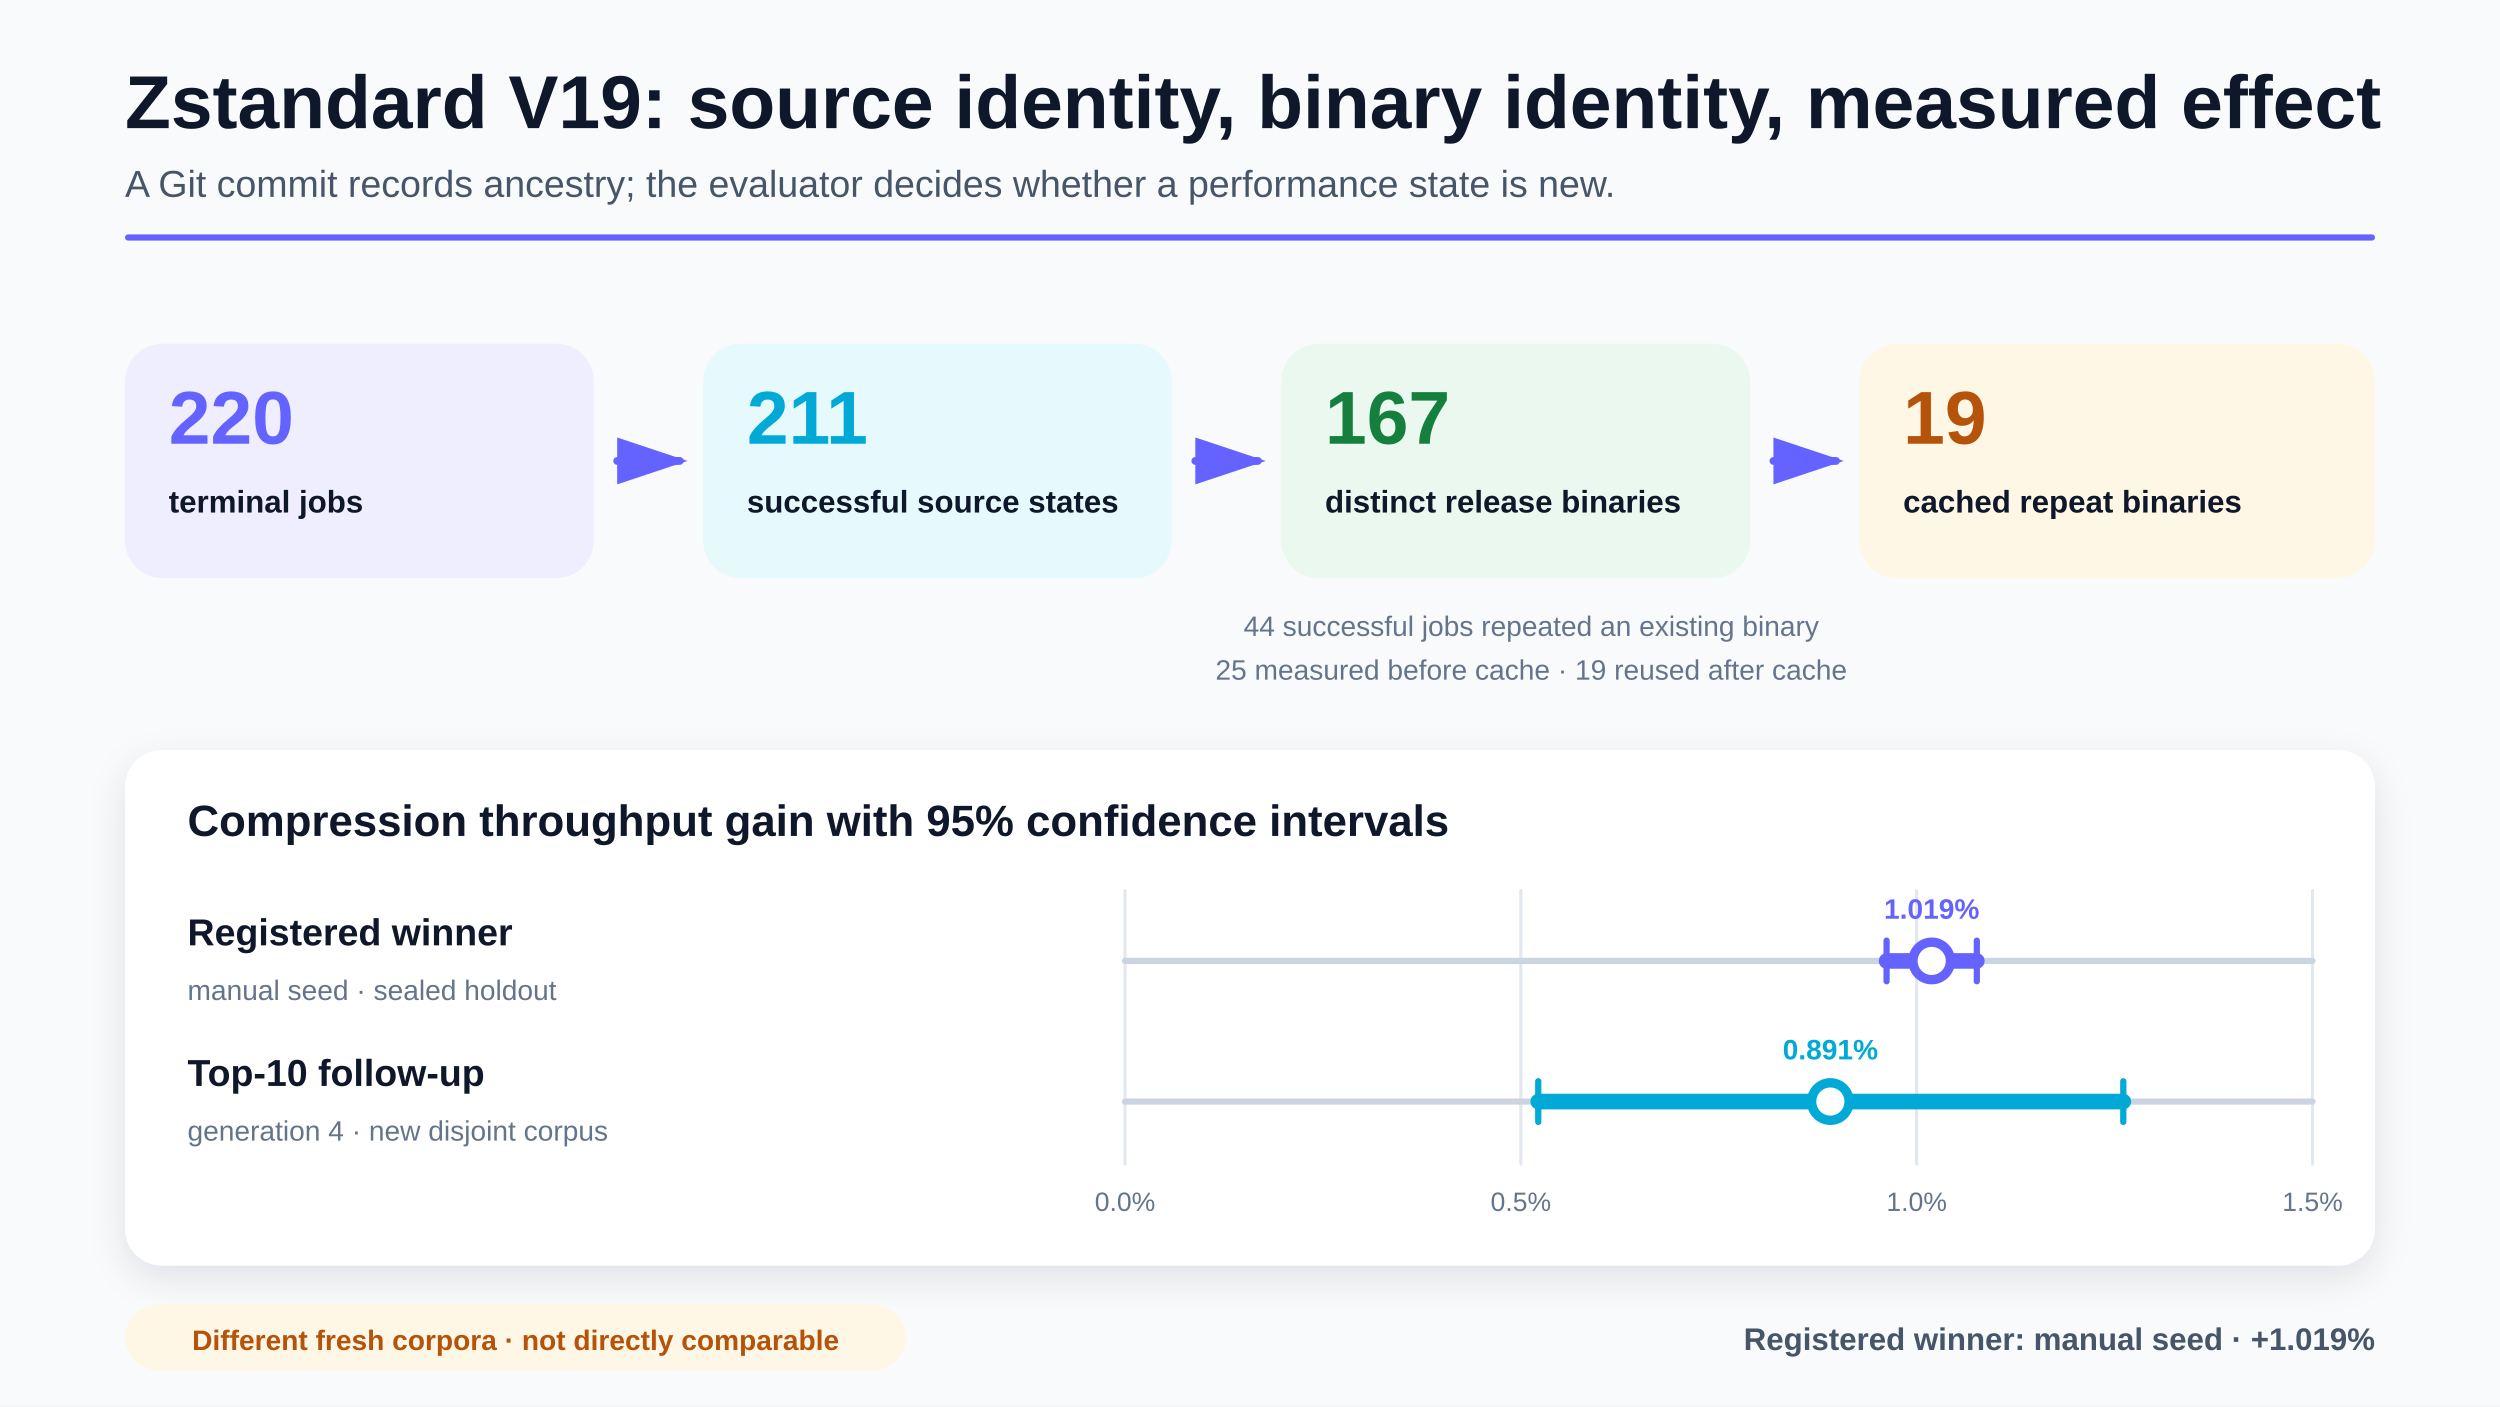
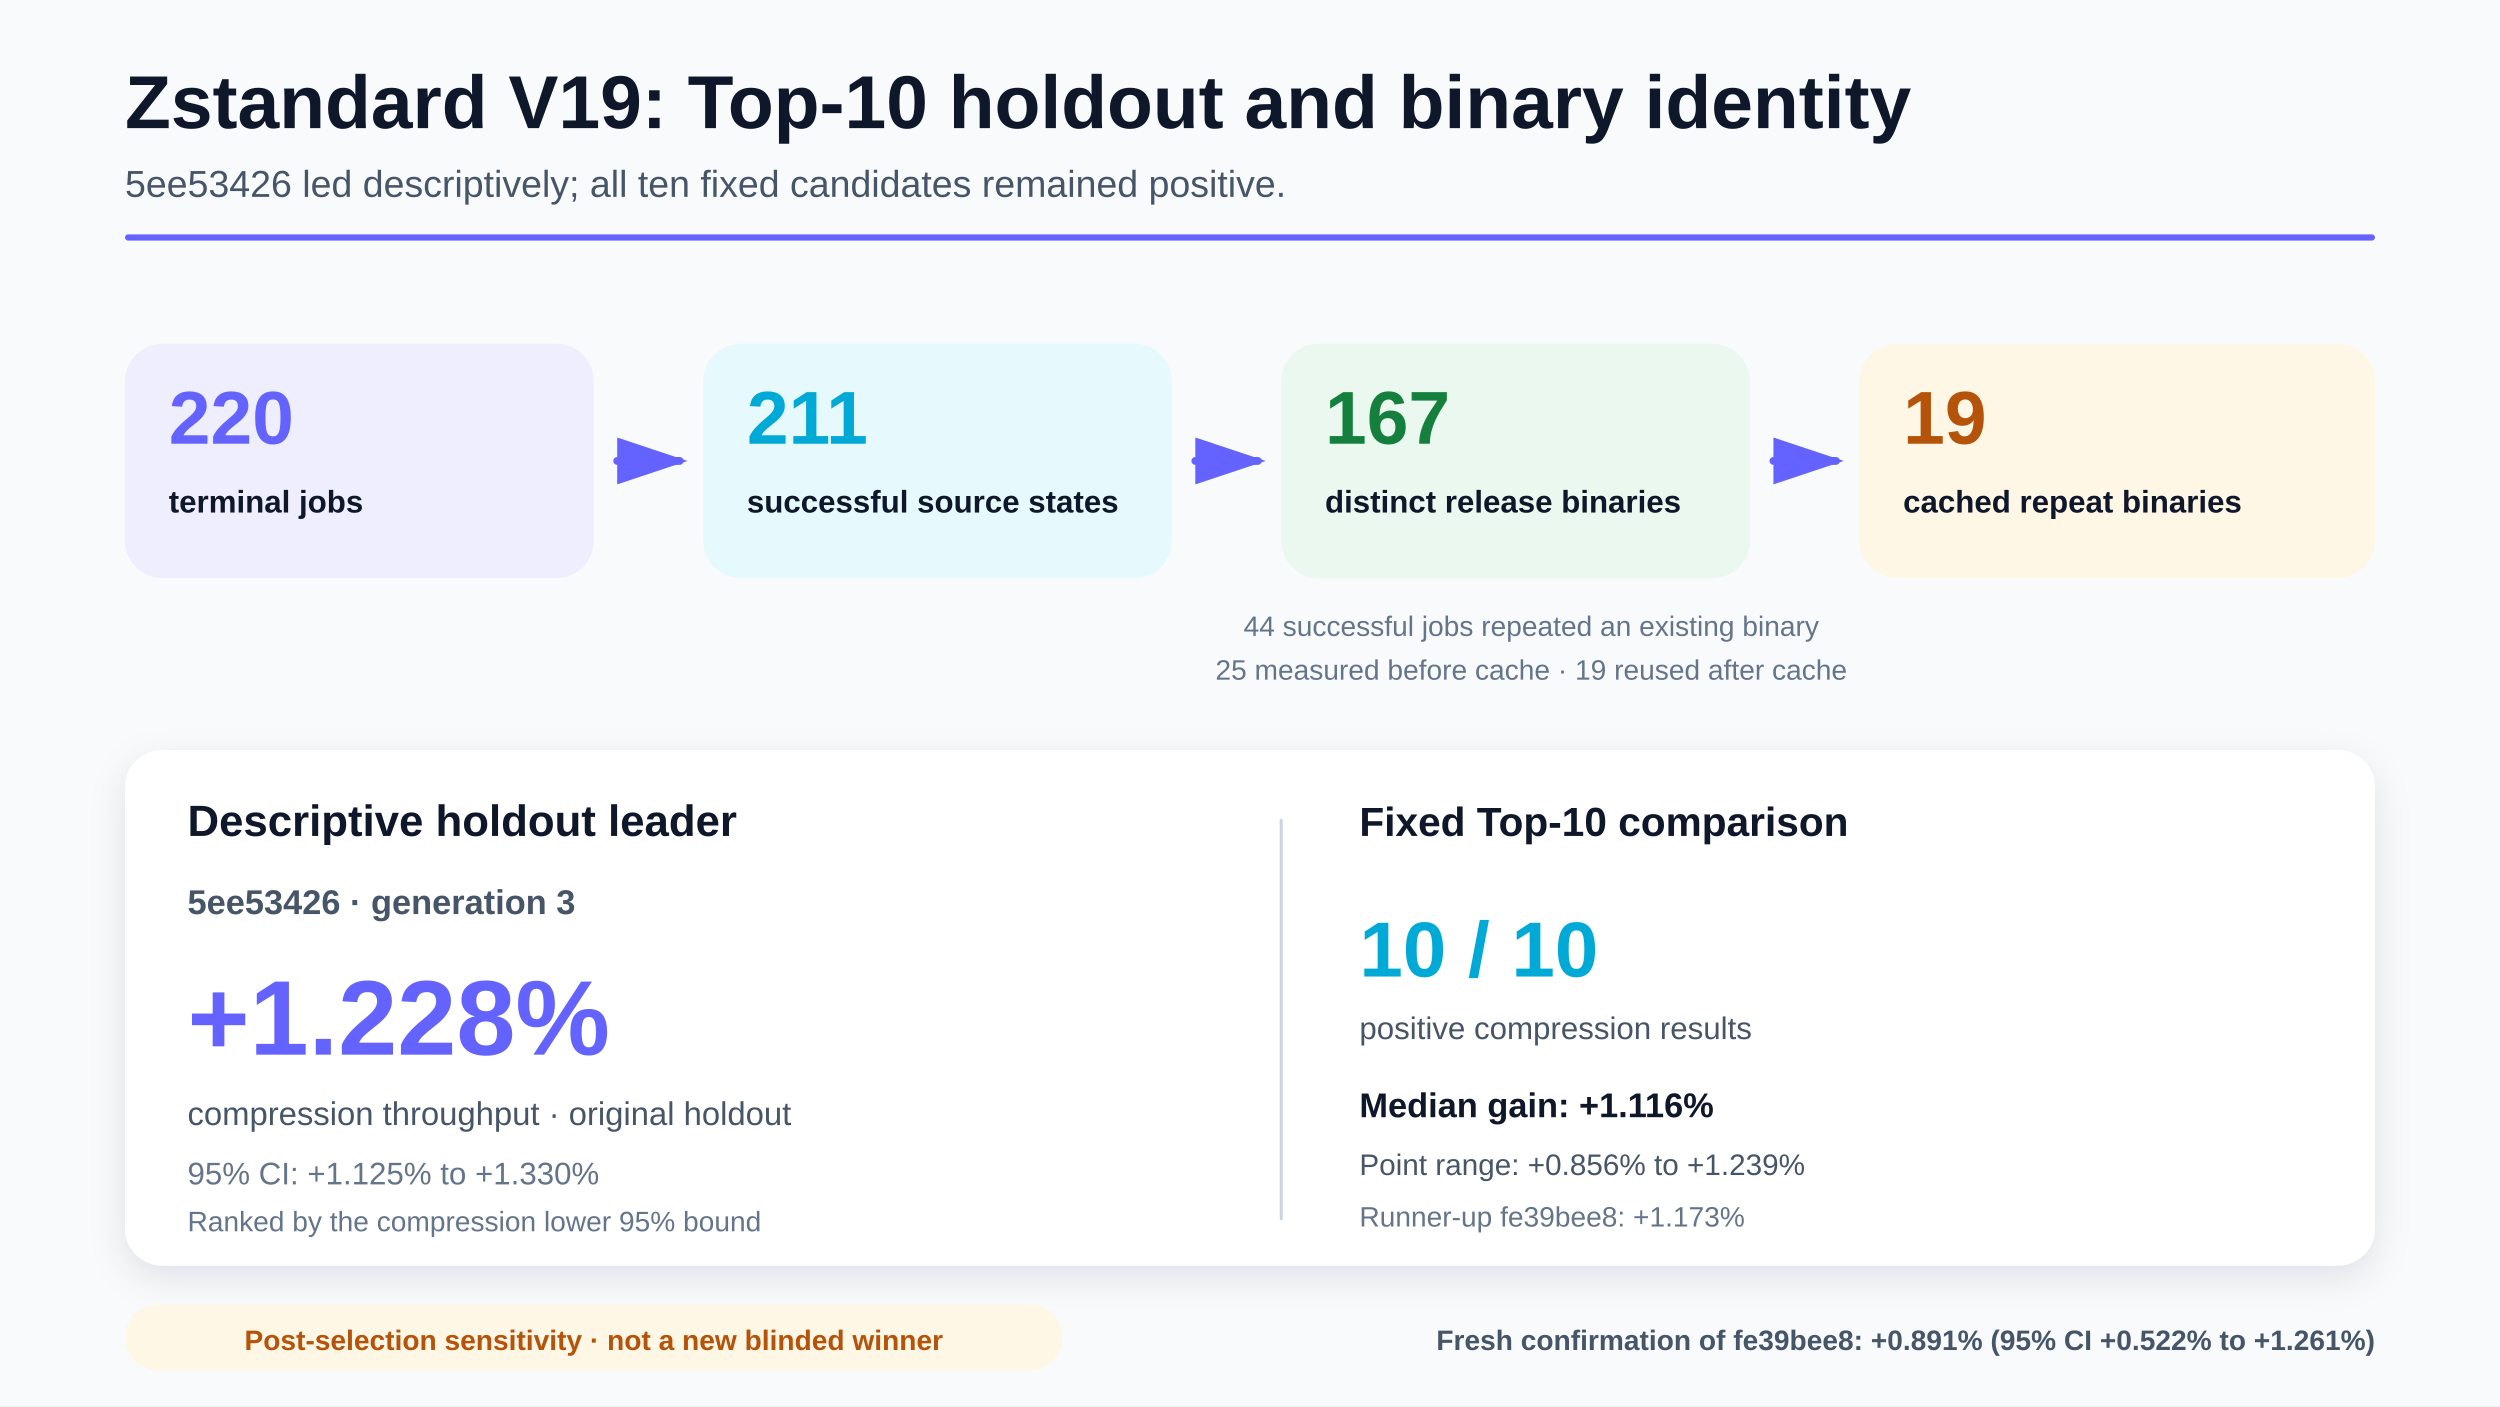
<svg xmlns="http://www.w3.org/2000/svg" width="1600" height="900" viewBox="0 0 1600 900">
  <defs>
    <filter id="shadow" x="-20%" y="-20%" width="140%" height="140%">
      <feDropShadow dx="0" dy="8" stdDeviation="12" flood-color="#0F172A" flood-opacity="0.10" />
    </filter>
    <marker id="arrow" markerWidth="10" markerHeight="10" refX="8" refY="3" orient="auto" markerUnits="strokeWidth">
      <path d="M0,0 L0,6 L9,3 z" fill="#6563FF" />
    </marker>
  </defs>
  <rect width="1600" height="900" fill="#F8FAFC" />
-   <text x="80" y="82.0" fill="#0F172A" font-family="Arial, Helvetica, sans-serif" font-size="48" font-weight="700" text-anchor="start">Zstandard V19: source identity, binary identity, measured effect</text>
-   <text x="80" y="126.0" fill="#475569" font-family="Arial, Helvetica, sans-serif" font-size="24" font-weight="400" text-anchor="start">A Git commit records ancestry; the evaluator decides whether a performance state is new.</text>
+   <text x="80" y="82.0" fill="#0F172A" font-family="Arial, Helvetica, sans-serif" font-size="48" font-weight="700" text-anchor="start">Zstandard V19: Top-10 holdout and binary identity</text>
+   <text x="80" y="126.0" fill="#475569" font-family="Arial, Helvetica, sans-serif" font-size="24" font-weight="400" text-anchor="start">5ee53426 led descriptively; all ten fixed candidates remained positive.</text>
  <rect x="80" y="150" width="1440" height="4" rx="2" fill="#6563FF" stroke="none" stroke-width="2" />
  <rect x="80" y="220" width="300" height="150" rx="24" fill="#EFEEFF" stroke="none" stroke-width="2" />
  <text x="108" y="284.0" fill="#6563FF" font-family="Arial, Helvetica, sans-serif" font-size="48" font-weight="700" text-anchor="start">220</text>
  <text x="108" y="328.0" fill="#0F172A" font-family="Arial, Helvetica, sans-serif" font-size="20" font-weight="700" text-anchor="start">terminal jobs</text>
  <rect x="450" y="220" width="300" height="150" rx="24" fill="#E6F9FD" stroke="none" stroke-width="2" />
  <text x="478" y="284.0" fill="#00A9D6" font-family="Arial, Helvetica, sans-serif" font-size="48" font-weight="700" text-anchor="start">211</text>
  <text x="478" y="328.0" fill="#0F172A" font-family="Arial, Helvetica, sans-serif" font-size="20" font-weight="700" text-anchor="start">successful source states</text>
  <rect x="820" y="220" width="300" height="150" rx="24" fill="#EAF8EF" stroke="none" stroke-width="2" />
  <text x="848" y="284.0" fill="#15803D" font-family="Arial, Helvetica, sans-serif" font-size="48" font-weight="700" text-anchor="start">167</text>
  <text x="848" y="328.0" fill="#0F172A" font-family="Arial, Helvetica, sans-serif" font-size="20" font-weight="700" text-anchor="start">distinct release binaries</text>
  <rect x="1190" y="220" width="330" height="150" rx="24" fill="#FFF7E6" stroke="none" stroke-width="2" />
  <text x="1218" y="284.0" fill="#B45309" font-family="Arial, Helvetica, sans-serif" font-size="48" font-weight="700" text-anchor="start">19</text>
  <text x="1218" y="328.0" fill="#0F172A" font-family="Arial, Helvetica, sans-serif" font-size="20" font-weight="700" text-anchor="start">cached repeat binaries</text>
  <line x1="395" y1="295" x2="435" y2="295" stroke="#6563FF" stroke-width="5" stroke-linecap="round" marker-end="url(#arrow)" />
  <line x1="765" y1="295" x2="805" y2="295" stroke="#6563FF" stroke-width="5" stroke-linecap="round" marker-end="url(#arrow)" />
  <line x1="1135" y1="295" x2="1175" y2="295" stroke="#6563FF" stroke-width="5" stroke-linecap="round" marker-end="url(#arrow)" />
  <text x="980" y="407.0" fill="#64748B" font-family="Arial, Helvetica, sans-serif" font-size="18" font-weight="400" text-anchor="middle">44 successful jobs repeated an existing binary</text>
  <text x="980" y="435.0" fill="#64748B" font-family="Arial, Helvetica, sans-serif" font-size="18" font-weight="400" text-anchor="middle">25 measured before cache · 19 reused after cache</text>
  <rect x="80" y="480" width="1440" height="330" rx="24" fill="#FFFFFF" stroke="none" stroke-width="2" filter="url(#shadow)" />
-   <text x="120" y="535.0" fill="#0F172A" font-family="Arial, Helvetica, sans-serif" font-size="28" font-weight="700" text-anchor="start">Compression throughput gain with 95% confidence intervals</text>
-   <line x1="720.0" y1="570" x2="720.0" y2="745" stroke="#E2E8F0" stroke-width="2" stroke-linecap="round" />
-   <text x="720.0" y="775.0" fill="#64748B" font-family="Arial, Helvetica, sans-serif" font-size="17" font-weight="400" text-anchor="middle">0.0%</text>
-   <line x1="973.333" y1="570" x2="973.333" y2="745" stroke="#E2E8F0" stroke-width="2" stroke-linecap="round" />
-   <text x="973.333" y="775.0" fill="#64748B" font-family="Arial, Helvetica, sans-serif" font-size="17" font-weight="400" text-anchor="middle">0.5%</text>
-   <line x1="1226.667" y1="570" x2="1226.667" y2="745" stroke="#E2E8F0" stroke-width="2" stroke-linecap="round" />
-   <text x="1226.667" y="775.0" fill="#64748B" font-family="Arial, Helvetica, sans-serif" font-size="17" font-weight="400" text-anchor="middle">1.0%</text>
-   <line x1="1480.0" y1="570" x2="1480.0" y2="745" stroke="#E2E8F0" stroke-width="2" stroke-linecap="round" />
-   <text x="1480.0" y="775.0" fill="#64748B" font-family="Arial, Helvetica, sans-serif" font-size="17" font-weight="400" text-anchor="middle">1.5%</text>
-   <text x="120" y="605.0" fill="#0F172A" font-family="Arial, Helvetica, sans-serif" font-size="24" font-weight="700" text-anchor="start">Registered winner</text>
-   <text x="120" y="640.0" fill="#64748B" font-family="Arial, Helvetica, sans-serif" font-size="18" font-weight="400" text-anchor="start">manual seed · sealed holdout</text>
-   <line x1="720" y1="615" x2="1480" y2="615" stroke="#CBD5E1" stroke-width="4" stroke-linecap="round" />
-   <line x1="1207.413" y1="615" x2="1265.173" y2="615" stroke="#6563FF" stroke-width="10" stroke-linecap="round" />
-   <line x1="1207.413" y1="602" x2="1207.413" y2="628" stroke="#6563FF" stroke-width="4" stroke-linecap="round" />
-   <line x1="1265.173" y1="602" x2="1265.173" y2="628" stroke="#6563FF" stroke-width="4" stroke-linecap="round" />
-   <circle cx="1236.293" cy="615" r="12" fill="#FFFFFF" stroke="#6563FF" stroke-width="6" />
-   <text x="1236.293" y="588.0" fill="#6563FF" font-family="Arial, Helvetica, sans-serif" font-size="18" font-weight="700" text-anchor="middle">1.019%</text>
-   <text x="120" y="695.0" fill="#0F172A" font-family="Arial, Helvetica, sans-serif" font-size="24" font-weight="700" text-anchor="start">Top-10 follow-up</text>
-   <text x="120" y="730.0" fill="#64748B" font-family="Arial, Helvetica, sans-serif" font-size="18" font-weight="400" text-anchor="start">generation 4 · new disjoint corpus</text>
-   <line x1="720" y1="705" x2="1480" y2="705" stroke="#CBD5E1" stroke-width="4" stroke-linecap="round" />
-   <line x1="984.48" y1="705" x2="1358.907" y2="705" stroke="#00A9D6" stroke-width="10" stroke-linecap="round" />
-   <line x1="984.48" y1="692" x2="984.48" y2="718" stroke="#00A9D6" stroke-width="4" stroke-linecap="round" />
-   <line x1="1358.907" y1="692" x2="1358.907" y2="718" stroke="#00A9D6" stroke-width="4" stroke-linecap="round" />
-   <circle cx="1171.44" cy="705" r="12" fill="#FFFFFF" stroke="#00A9D6" stroke-width="6" />
-   <text x="1171.44" y="678.0" fill="#00A9D6" font-family="Arial, Helvetica, sans-serif" font-size="18" font-weight="700" text-anchor="middle">0.891%</text>
-   <rect x="80" y="835" width="500" height="42" rx="21" fill="#FFF7E6" stroke="none" stroke-width="2" />
-   <text x="330.0" y="864.0" fill="#B45309" font-family="Arial, Helvetica, sans-serif" font-size="18" font-weight="700" text-anchor="middle">Different fresh corpora · not directly comparable</text>
-   <text x="1520" y="864.0" fill="#475569" font-family="Arial, Helvetica, sans-serif" font-size="20" font-weight="700" text-anchor="end">Registered winner: manual seed · +1.019%</text>
+   <text x="120" y="535.0" fill="#0F172A" font-family="Arial, Helvetica, sans-serif" font-size="28" font-weight="700" text-anchor="start">Descriptive holdout leader</text>
+   <line x1="820" y1="525" x2="820" y2="780" stroke="#CBD5E1" stroke-width="2" stroke-linecap="round" />
+   <text x="120" y="585.0" fill="#475569" font-family="Arial, Helvetica, sans-serif" font-size="22" font-weight="700" text-anchor="start">5ee53426 · generation 3</text>
+   <text x="120" y="675.0" fill="#6563FF" font-family="Arial, Helvetica, sans-serif" font-size="68" font-weight="700" text-anchor="start">+1.228%</text>
+   <text x="120" y="720.0" fill="#475569" font-family="Arial, Helvetica, sans-serif" font-size="21" font-weight="400" text-anchor="start">compression throughput · original holdout</text>
+   <text x="120" y="758.0" fill="#64748B" font-family="Arial, Helvetica, sans-serif" font-size="20" font-weight="400" text-anchor="start">95% CI: +1.125% to +1.330%</text>
+   <text x="120" y="788.0" fill="#64748B" font-family="Arial, Helvetica, sans-serif" font-size="18" font-weight="400" text-anchor="start">Ranked by the compression lower 95% bound</text>
+   <text x="870" y="535.0" fill="#0F172A" font-family="Arial, Helvetica, sans-serif" font-size="26" font-weight="700" text-anchor="start">Fixed Top-10 comparison</text>
+   <text x="870" y="625.0" fill="#00A9D6" font-family="Arial, Helvetica, sans-serif" font-size="50" font-weight="700" text-anchor="start">10 / 10</text>
+   <text x="870" y="665.0" fill="#475569" font-family="Arial, Helvetica, sans-serif" font-size="20" font-weight="400" text-anchor="start">positive compression results</text>
+   <text x="870" y="715.0" fill="#0F172A" font-family="Arial, Helvetica, sans-serif" font-size="22" font-weight="700" text-anchor="start">Median gain: +1.116%</text>
+   <text x="870" y="752.0" fill="#475569" font-family="Arial, Helvetica, sans-serif" font-size="19" font-weight="400" text-anchor="start">Point range: +0.856% to +1.239%</text>
+   <text x="870" y="785.0" fill="#64748B" font-family="Arial, Helvetica, sans-serif" font-size="18" font-weight="400" text-anchor="start">Runner-up fe39bee8: +1.173%</text>
+   <rect x="80" y="835" width="600" height="42" rx="21" fill="#FFF7E6" stroke="none" stroke-width="2" />
+   <text x="380.0" y="864.0" fill="#B45309" font-family="Arial, Helvetica, sans-serif" font-size="18" font-weight="700" text-anchor="middle">Post-selection sensitivity · not a new blinded winner</text>
+   <text x="1520" y="864.0" fill="#475569" font-family="Arial, Helvetica, sans-serif" font-size="18" font-weight="700" text-anchor="end">Fresh confirmation of fe39bee8: +0.891% (95% CI +0.522% to +1.261%)</text>
</svg>
